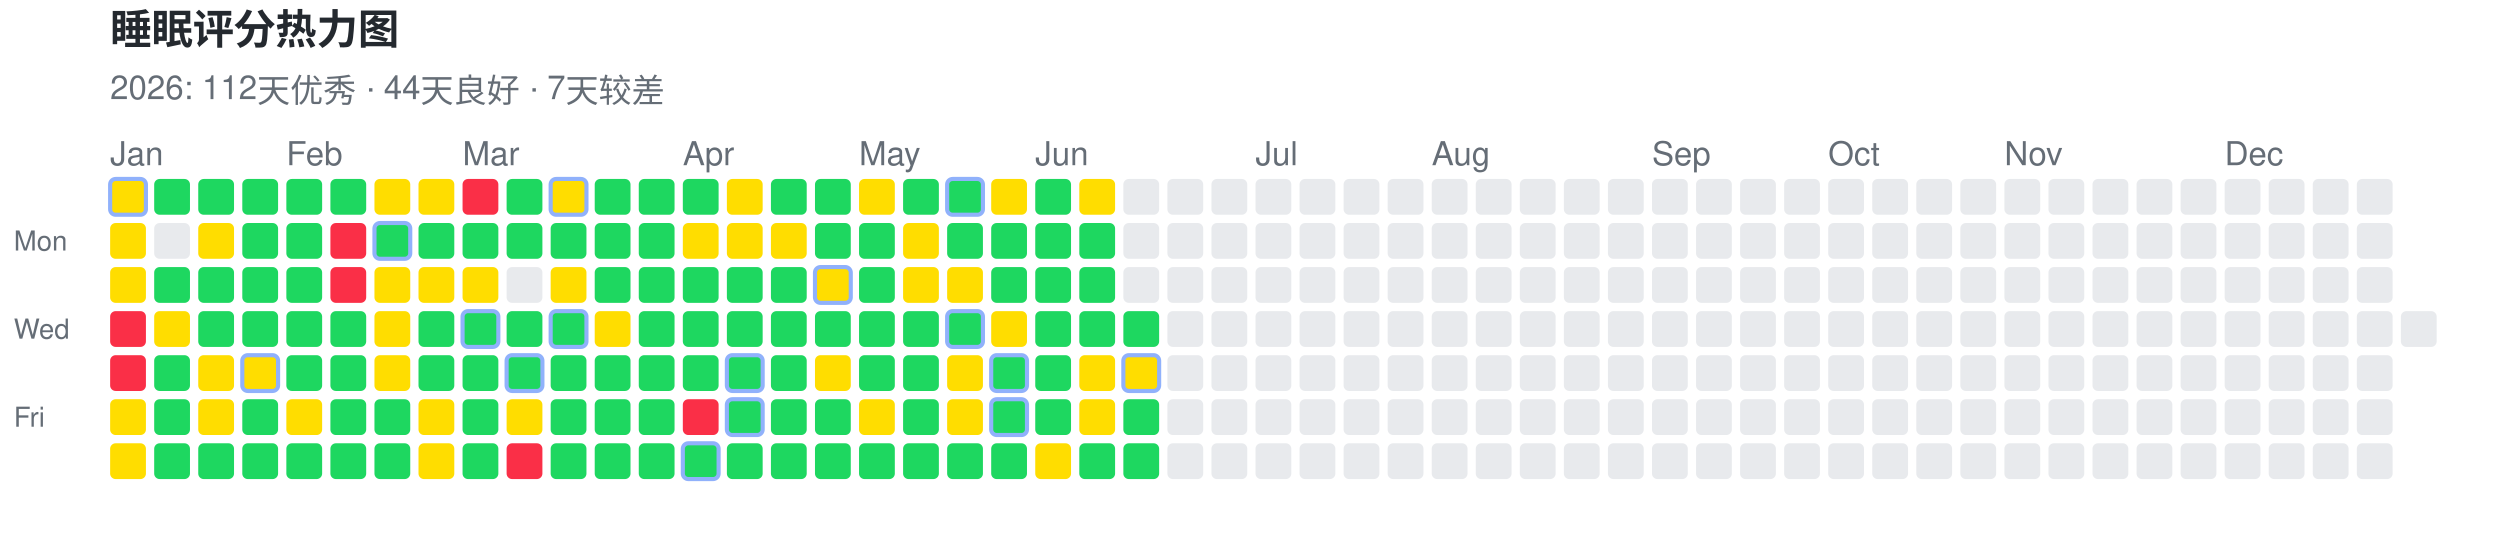
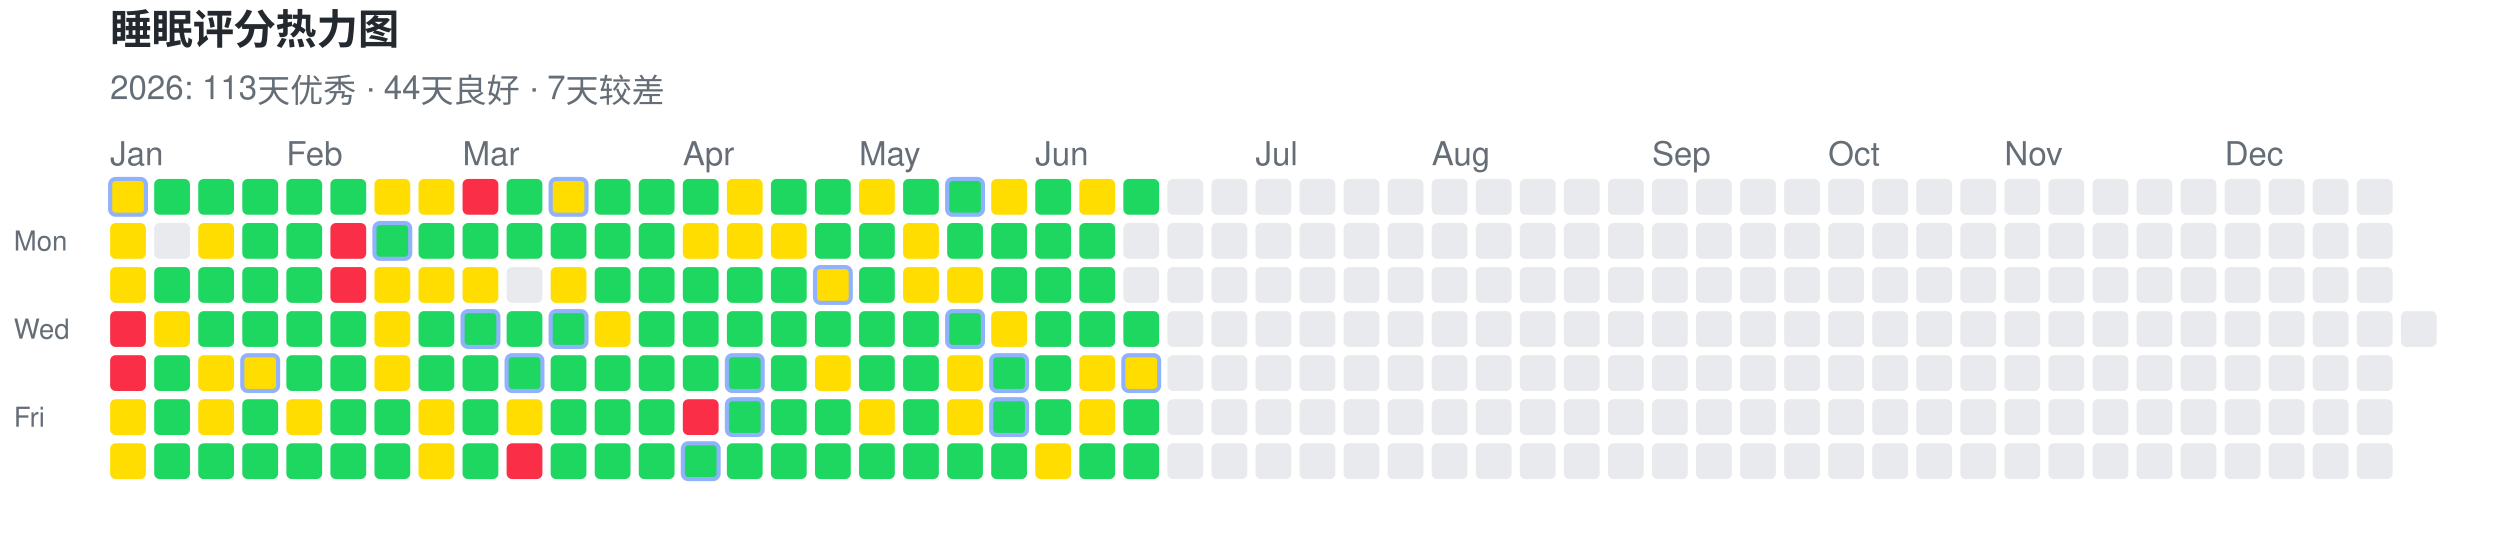
<svg xmlns="http://www.w3.org/2000/svg" width="908" height="197" viewBox="0 0 908 197" style="background-color:white;">
  <style>
    text { font-family: -apple-system, BlinkMacSystemFont, 'Segoe UI', Helvetica, Arial, sans-serif; }
  </style>
  <text x="40" y="16" font-size="15" fill="#24292f" font-weight="bold">睡眠评分热力图</text>
-   <text x="40" y="36" font-size="12" fill="#656d76">2026: 112天优秀 · 44天良好 · 7天较差</text>
+   <text x="40" y="36" font-size="12" fill="#656d76">2026: 113天优秀 · 44天良好 · 7天较差</text>
  <text x="40" y="60" font-size="12" fill="#656d76">Jan</text>
  <text x="104" y="60" font-size="12" fill="#656d76">Feb</text>
  <text x="168" y="60" font-size="12" fill="#656d76">Mar</text>
  <text x="248" y="60" font-size="12" fill="#656d76">Apr</text>
  <text x="312" y="60" font-size="12" fill="#656d76">May</text>
  <text x="376" y="60" font-size="12" fill="#656d76">Jun</text>
  <text x="456" y="60" font-size="12" fill="#656d76">Jul</text>
  <text x="520" y="60" font-size="12" fill="#656d76">Aug</text>
  <text x="600" y="60" font-size="12" fill="#656d76">Sep</text>
  <text x="664" y="60" font-size="12" fill="#656d76">Oct</text>
  <text x="728" y="60" font-size="12" fill="#656d76">Nov</text>
  <text x="808" y="60" font-size="12" fill="#656d76">Dec</text>
  <text x="5" y="91" font-size="10" fill="#656d76">Mon</text>
  <text x="5" y="123" font-size="10" fill="#656d76">Wed</text>
  <text x="5" y="155" font-size="10" fill="#656d76">Fri</text>
  <rect x="40" y="113" width="13" height="13" rx="2" ry="2" fill="#fa2f47" data-date="2026-01-01" data-score="47" data-duration="311" data-nap="" />
  <rect x="40" y="129" width="13" height="13" rx="2" ry="2" fill="#fa2f47" data-date="2026-01-02" data-score="52" data-duration="517" data-nap="" />
  <rect x="40" y="145" width="13" height="13" rx="2" ry="2" fill="#ffdd00" data-date="2026-01-03" data-score="74" data-duration="435" data-nap="" />
  <rect x="40" y="161" width="13" height="13" rx="2" ry="2" fill="#ffdd00" data-date="2026-01-04" data-score="83" data-duration="602" data-nap="" />
  <rect x="40" y="65" width="13" height="13" rx="2" ry="2" fill="#ffdd00" stroke="#90b1fb" stroke-width="1.5" data-date="2026-01-05" data-score="65" data-duration="561" data-nap="56" />
  <rect x="40" y="81" width="13" height="13" rx="2" ry="2" fill="#ffdd00" data-date="2026-01-06" data-score="84" data-duration="498" data-nap="" />
  <rect x="40" y="97" width="13" height="13" rx="2" ry="2" fill="#ffdd00" data-date="2026-01-07" data-score="73" data-duration="473" data-nap="" />
  <rect x="56" y="113" width="13" height="13" rx="2" ry="2" fill="#ffdd00" data-date="2026-01-08" data-score="71" data-duration="471" data-nap="" />
  <rect x="56" y="129" width="13" height="13" rx="2" ry="2" fill="#1ed760" data-date="2026-01-09" data-score="92" data-duration="435" data-nap="" />
  <rect x="56" y="145" width="13" height="13" rx="2" ry="2" fill="#1ed760" data-date="2026-01-10" data-score="95" data-duration="421" data-nap="" />
  <rect x="56" y="161" width="13" height="13" rx="2" ry="2" fill="#1ed760" data-date="2026-01-11" data-score="97" data-duration="395" data-nap="" />
  <rect x="56" y="65" width="13" height="13" rx="2" ry="2" fill="#1ed760" data-date="2026-01-12" data-score="97" data-duration="420" data-nap="" />
  <rect x="56" y="81" width="13" height="13" rx="2" ry="2" fill="#E8EAED" data-date="2026-01-13" data-score="" data-duration="" data-nap="" />
  <rect x="56" y="97" width="13" height="13" rx="2" ry="2" fill="#1ed760" data-date="2026-01-14" data-score="96" data-duration="533" data-nap="" />
  <rect x="72" y="113" width="13" height="13" rx="2" ry="2" fill="#1ed760" data-date="2026-01-15" data-score="95" data-duration="486" data-nap="" />
  <rect x="72" y="129" width="13" height="13" rx="2" ry="2" fill="#ffdd00" data-date="2026-01-16" data-score="69" data-duration="442" data-nap="" />
  <rect x="72" y="145" width="13" height="13" rx="2" ry="2" fill="#ffdd00" data-date="2026-01-17" data-score="76" data-duration="550" data-nap="" />
  <rect x="72" y="161" width="13" height="13" rx="2" ry="2" fill="#1ed760" data-date="2026-01-18" data-score="91" data-duration="450" data-nap="" />
  <rect x="72" y="65" width="13" height="13" rx="2" ry="2" fill="#1ed760" data-date="2026-01-19" data-score="98" data-duration="467" data-nap="" />
  <rect x="72" y="81" width="13" height="13" rx="2" ry="2" fill="#ffdd00" data-date="2026-01-20" data-score="74" data-duration="479" data-nap="" />
  <rect x="72" y="97" width="13" height="13" rx="2" ry="2" fill="#1ed760" data-date="2026-01-21" data-score="96" data-duration="461" data-nap="" />
  <rect x="88" y="113" width="13" height="13" rx="2" ry="2" fill="#1ed760" data-date="2026-01-22" data-score="93" data-duration="448" data-nap="" />
  <rect x="88" y="129" width="13" height="13" rx="2" ry="2" fill="#ffdd00" stroke="#90b1fb" stroke-width="1.5" data-date="2026-01-23" data-score="83" data-duration="499" data-nap="42" />
  <rect x="88" y="145" width="13" height="13" rx="2" ry="2" fill="#1ed760" data-date="2026-01-24" data-score="98" data-duration="545" data-nap="" />
  <rect x="88" y="161" width="13" height="13" rx="2" ry="2" fill="#1ed760" data-date="2026-01-25" data-score="86" data-duration="546" data-nap="" />
  <rect x="88" y="65" width="13" height="13" rx="2" ry="2" fill="#1ed760" data-date="2026-01-26" data-score="95" data-duration="508" data-nap="" />
  <rect x="88" y="81" width="13" height="13" rx="2" ry="2" fill="#1ed760" data-date="2026-01-27" data-score="94" data-duration="525" data-nap="" />
  <rect x="88" y="97" width="13" height="13" rx="2" ry="2" fill="#1ed760" data-date="2026-01-28" data-score="96" data-duration="422" data-nap="" />
  <rect x="104" y="113" width="13" height="13" rx="2" ry="2" fill="#1ed760" data-date="2026-01-29" data-score="94" data-duration="445" data-nap="" />
  <rect x="104" y="129" width="13" height="13" rx="2" ry="2" fill="#1ed760" data-date="2026-01-30" data-score="92" data-duration="562" data-nap="" />
  <rect x="104" y="145" width="13" height="13" rx="2" ry="2" fill="#ffdd00" data-date="2026-01-31" data-score="74" data-duration="511" data-nap="" />
  <rect x="104" y="161" width="13" height="13" rx="2" ry="2" fill="#1ed760" data-date="2026-02-01" data-score="96" data-duration="495" data-nap="" />
  <rect x="104" y="65" width="13" height="13" rx="2" ry="2" fill="#1ed760" data-date="2026-02-02" data-score="96" data-duration="519" data-nap="" />
  <rect x="104" y="81" width="13" height="13" rx="2" ry="2" fill="#1ed760" data-date="2026-02-03" data-score="96" data-duration="517" data-nap="" />
  <rect x="104" y="97" width="13" height="13" rx="2" ry="2" fill="#1ed760" data-date="2026-02-04" data-score="95" data-duration="464" data-nap="" />
  <rect x="120" y="113" width="13" height="13" rx="2" ry="2" fill="#1ed760" data-date="2026-02-05" data-score="97" data-duration="443" data-nap="" />
  <rect x="120" y="129" width="13" height="13" rx="2" ry="2" fill="#1ed760" data-date="2026-02-06" data-score="95" data-duration="516" data-nap="" />
  <rect x="120" y="145" width="13" height="13" rx="2" ry="2" fill="#1ed760" data-date="2026-02-07" data-score="96" data-duration="497" data-nap="" />
  <rect x="120" y="161" width="13" height="13" rx="2" ry="2" fill="#1ed760" data-date="2026-02-08" data-score="86" data-duration="488" data-nap="" />
  <rect x="120" y="65" width="13" height="13" rx="2" ry="2" fill="#1ed760" data-date="2026-02-09" data-score="93" data-duration="394" data-nap="" />
  <rect x="120" y="81" width="13" height="13" rx="2" ry="2" fill="#fa2f47" data-date="2026-02-10" data-score="56" data-duration="322" data-nap="" />
  <rect x="120" y="97" width="13" height="13" rx="2" ry="2" fill="#fa2f47" data-date="2026-02-11" data-score="44" data-duration="212" data-nap="" />
  <rect x="136" y="113" width="13" height="13" rx="2" ry="2" fill="#ffdd00" data-date="2026-02-12" data-score="84" data-duration="538" data-nap="" />
  <rect x="136" y="129" width="13" height="13" rx="2" ry="2" fill="#ffdd00" data-date="2026-02-13" data-score="81" data-duration="522" data-nap="" />
  <rect x="136" y="145" width="13" height="13" rx="2" ry="2" fill="#1ed760" data-date="2026-02-14" data-score="95" data-duration="444" data-nap="" />
  <rect x="136" y="161" width="13" height="13" rx="2" ry="2" fill="#1ed760" data-date="2026-02-15" data-score="98" data-duration="506" data-nap="" />
  <rect x="136" y="65" width="13" height="13" rx="2" ry="2" fill="#ffdd00" data-date="2026-02-16" data-score="84" data-duration="535" data-nap="" />
  <rect x="136" y="81" width="13" height="13" rx="2" ry="2" fill="#1ed760" stroke="#90b1fb" stroke-width="1.5" data-date="2026-02-17" data-score="94" data-duration="493" data-nap="58" />
  <rect x="136" y="97" width="13" height="13" rx="2" ry="2" fill="#ffdd00" data-date="2026-02-18" data-score="72" data-duration="530" data-nap="" />
  <rect x="152" y="113" width="13" height="13" rx="2" ry="2" fill="#1ed760" data-date="2026-02-19" data-score="93" data-duration="407" data-nap="" />
  <rect x="152" y="129" width="13" height="13" rx="2" ry="2" fill="#1ed760" data-date="2026-02-20" data-score="98" data-duration="400" data-nap="" />
  <rect x="152" y="145" width="13" height="13" rx="2" ry="2" fill="#ffdd00" data-date="2026-02-21" data-score="79" data-duration="497" data-nap="" />
  <rect x="152" y="161" width="13" height="13" rx="2" ry="2" fill="#ffdd00" data-date="2026-02-22" data-score="84" data-duration="494" data-nap="" />
  <rect x="152" y="65" width="13" height="13" rx="2" ry="2" fill="#ffdd00" data-date="2026-02-23" data-score="84" data-duration="404" data-nap="" />
  <rect x="152" y="81" width="13" height="13" rx="2" ry="2" fill="#1ed760" data-date="2026-02-24" data-score="93" data-duration="485" data-nap="" />
  <rect x="152" y="97" width="13" height="13" rx="2" ry="2" fill="#ffdd00" data-date="2026-02-25" data-score="82" data-duration="512" data-nap="" />
  <rect x="168" y="113" width="13" height="13" rx="2" ry="2" fill="#1ed760" stroke="#90b1fb" stroke-width="1.5" data-date="2026-02-26" data-score="93" data-duration="446" data-nap="28" />
  <rect x="168" y="129" width="13" height="13" rx="2" ry="2" fill="#1ed760" data-date="2026-02-27" data-score="97" data-duration="464" data-nap="" />
  <rect x="168" y="145" width="13" height="13" rx="2" ry="2" fill="#1ed760" data-date="2026-02-28" data-score="94" data-duration="351" data-nap="" />
  <rect x="168" y="161" width="13" height="13" rx="2" ry="2" fill="#1ed760" data-date="2026-03-01" data-score="96" data-duration="390" data-nap="" />
  <rect x="168" y="65" width="13" height="13" rx="2" ry="2" fill="#fa2f47" data-date="2026-03-02" data-score="49" data-duration="250" data-nap="" />
  <rect x="168" y="81" width="13" height="13" rx="2" ry="2" fill="#1ed760" data-date="2026-03-03" data-score="98" data-duration="516" data-nap="" />
  <rect x="168" y="97" width="13" height="13" rx="2" ry="2" fill="#ffdd00" data-date="2026-03-04" data-score="75" data-duration="464" data-nap="" />
  <rect x="184" y="113" width="13" height="13" rx="2" ry="2" fill="#1ed760" data-date="2026-03-05" data-score="91" data-duration="500" data-nap="" />
  <rect x="184" y="129" width="13" height="13" rx="2" ry="2" fill="#1ed760" stroke="#90b1fb" stroke-width="1.5" data-date="2026-03-06" data-score="91" data-duration="403" data-nap="36" />
  <rect x="184" y="145" width="13" height="13" rx="2" ry="2" fill="#ffdd00" data-date="2026-03-07" data-score="80" data-duration="356" data-nap="" />
  <rect x="184" y="161" width="13" height="13" rx="2" ry="2" fill="#fa2f47" data-date="2026-03-08" data-score="52" data-duration="752" data-nap="" />
  <rect x="184" y="65" width="13" height="13" rx="2" ry="2" fill="#1ed760" data-date="2026-03-09" data-score="96" data-duration="483" data-nap="" />
  <rect x="184" y="81" width="13" height="13" rx="2" ry="2" fill="#1ed760" data-date="2026-03-10" data-score="92" data-duration="522" data-nap="" />
  <rect x="184" y="97" width="13" height="13" rx="2" ry="2" fill="#E8EAED" data-date="2026-03-11" data-score="" data-duration="" data-nap="" />
  <rect x="200" y="113" width="13" height="13" rx="2" ry="2" fill="#1ed760" stroke="#90b1fb" stroke-width="1.5" data-date="2026-03-12" data-score="95" data-duration="485" data-nap="39" />
  <rect x="200" y="129" width="13" height="13" rx="2" ry="2" fill="#1ed760" data-date="2026-03-13" data-score="96" data-duration="482" data-nap="" />
  <rect x="200" y="145" width="13" height="13" rx="2" ry="2" fill="#1ed760" data-date="2026-03-14" data-score="96" data-duration="517" data-nap="" />
  <rect x="200" y="161" width="13" height="13" rx="2" ry="2" fill="#1ed760" data-date="2026-03-15" data-score="98" data-duration="512" data-nap="" />
  <rect x="200" y="65" width="13" height="13" rx="2" ry="2" fill="#ffdd00" stroke="#90b1fb" stroke-width="1.5" data-date="2026-03-16" data-score="63" data-duration="391" data-nap="28" />
  <rect x="200" y="81" width="13" height="13" rx="2" ry="2" fill="#1ed760" data-date="2026-03-17" data-score="98" data-duration="512" data-nap="" />
  <rect x="200" y="97" width="13" height="13" rx="2" ry="2" fill="#ffdd00" data-date="2026-03-18" data-score="75" data-duration="419" data-nap="" />
  <rect x="216" y="113" width="13" height="13" rx="2" ry="2" fill="#ffdd00" data-date="2026-03-19" data-score="73" data-duration="454" data-nap="" />
  <rect x="216" y="129" width="13" height="13" rx="2" ry="2" fill="#1ed760" data-date="2026-03-20" data-score="98" data-duration="468" data-nap="" />
  <rect x="216" y="145" width="13" height="13" rx="2" ry="2" fill="#1ed760" data-date="2026-03-21" data-score="98" data-duration="472" data-nap="" />
  <rect x="216" y="161" width="13" height="13" rx="2" ry="2" fill="#1ed760" data-date="2026-03-22" data-score="97" data-duration="540" data-nap="" />
  <rect x="216" y="65" width="13" height="13" rx="2" ry="2" fill="#1ed760" data-date="2026-03-23" data-score="98" data-duration="522" data-nap="" />
  <rect x="216" y="81" width="13" height="13" rx="2" ry="2" fill="#1ed760" data-date="2026-03-24" data-score="92" data-duration="492" data-nap="" />
  <rect x="216" y="97" width="13" height="13" rx="2" ry="2" fill="#1ed760" data-date="2026-03-25" data-score="99" data-duration="489" data-nap="" />
  <rect x="232" y="113" width="13" height="13" rx="2" ry="2" fill="#1ed760" data-date="2026-03-26" data-score="98" data-duration="488" data-nap="" />
  <rect x="232" y="129" width="13" height="13" rx="2" ry="2" fill="#1ed760" data-date="2026-03-27" data-score="96" data-duration="403" data-nap="" />
  <rect x="232" y="145" width="13" height="13" rx="2" ry="2" fill="#1ed760" data-date="2026-03-28" data-score="98" data-duration="474" data-nap="" />
  <rect x="232" y="161" width="13" height="13" rx="2" ry="2" fill="#1ed760" data-date="2026-03-29" data-score="95" data-duration="511" data-nap="" />
  <rect x="232" y="65" width="13" height="13" rx="2" ry="2" fill="#1ed760" data-date="2026-03-30" data-score="95" data-duration="516" data-nap="" />
  <rect x="232" y="81" width="13" height="13" rx="2" ry="2" fill="#1ed760" data-date="2026-03-31" data-score="96" data-duration="503" data-nap="" />
  <rect x="232" y="97" width="13" height="13" rx="2" ry="2" fill="#1ed760" data-date="2026-04-01" data-score="95" data-duration="476" data-nap="" />
  <rect x="248" y="113" width="13" height="13" rx="2" ry="2" fill="#1ed760" data-date="2026-04-02" data-score="98" data-duration="480" data-nap="" />
  <rect x="248" y="129" width="13" height="13" rx="2" ry="2" fill="#1ed760" data-date="2026-04-03" data-score="98" data-duration="375" data-nap="" />
  <rect x="248" y="145" width="13" height="13" rx="2" ry="2" fill="#fa2f47" data-date="2026-04-04" data-score="52" data-duration="327" data-nap="" />
  <rect x="248" y="161" width="13" height="13" rx="2" ry="2" fill="#1ed760" stroke="#90b1fb" stroke-width="1.5" data-date="2026-04-05" data-score="95" data-duration="511" data-nap="38" />
  <rect x="248" y="65" width="13" height="13" rx="2" ry="2" fill="#1ed760" data-date="2026-04-06" data-score="92" data-duration="481" data-nap="" />
  <rect x="248" y="81" width="13" height="13" rx="2" ry="2" fill="#ffdd00" data-date="2026-04-07" data-score="79" data-duration="510" data-nap="" />
  <rect x="248" y="97" width="13" height="13" rx="2" ry="2" fill="#1ed760" data-date="2026-04-08" data-score="98" data-duration="491" data-nap="" />
  <rect x="264" y="113" width="13" height="13" rx="2" ry="2" fill="#1ed760" data-date="2026-04-09" data-score="96" data-duration="456" data-nap="" />
  <rect x="264" y="129" width="13" height="13" rx="2" ry="2" fill="#1ed760" stroke="#90b1fb" stroke-width="1.5" data-date="2026-04-10" data-score="96" data-duration="386" data-nap="26" />
  <rect x="264" y="145" width="13" height="13" rx="2" ry="2" fill="#1ed760" stroke="#90b1fb" stroke-width="1.5" data-date="2026-04-11" data-score="98" data-duration="437" data-nap="31" />
  <rect x="264" y="161" width="13" height="13" rx="2" ry="2" fill="#1ed760" data-date="2026-04-12" data-score="92" data-duration="579" data-nap="" />
  <rect x="264" y="65" width="13" height="13" rx="2" ry="2" fill="#ffdd00" data-date="2026-04-13" data-score="77" data-duration="486" data-nap="" />
  <rect x="264" y="81" width="13" height="13" rx="2" ry="2" fill="#ffdd00" data-date="2026-04-14" data-score="85" data-duration="472" data-nap="" />
  <rect x="264" y="97" width="13" height="13" rx="2" ry="2" fill="#1ed760" data-date="2026-04-15" data-score="95" data-duration="498" data-nap="" />
  <rect x="280" y="113" width="13" height="13" rx="2" ry="2" fill="#1ed760" data-date="2026-04-16" data-score="93" data-duration="417" data-nap="" />
  <rect x="280" y="129" width="13" height="13" rx="2" ry="2" fill="#1ed760" data-date="2026-04-17" data-score="95" data-duration="396" data-nap="" />
  <rect x="280" y="145" width="13" height="13" rx="2" ry="2" fill="#1ed760" data-date="2026-04-18" data-score="94" data-duration="378" data-nap="" />
  <rect x="280" y="161" width="13" height="13" rx="2" ry="2" fill="#1ed760" data-date="2026-04-19" data-score="95" data-duration="480" data-nap="" />
  <rect x="280" y="65" width="13" height="13" rx="2" ry="2" fill="#1ed760" data-date="2026-04-20" data-score="92" data-duration="428" data-nap="" />
  <rect x="280" y="81" width="13" height="13" rx="2" ry="2" fill="#ffdd00" data-date="2026-04-21" data-score="83" data-duration="357" data-nap="" />
  <rect x="280" y="97" width="13" height="13" rx="2" ry="2" fill="#1ed760" data-date="2026-04-22" data-score="94" data-duration="443" data-nap="" />
  <rect x="296" y="113" width="13" height="13" rx="2" ry="2" fill="#1ed760" data-date="2026-04-23" data-score="98" data-duration="506" data-nap="" />
  <rect x="296" y="129" width="13" height="13" rx="2" ry="2" fill="#ffdd00" data-date="2026-04-24" data-score="71" data-duration="345" data-nap="" />
  <rect x="296" y="145" width="13" height="13" rx="2" ry="2" fill="#1ed760" data-date="2026-04-25" data-score="92" data-duration="462" data-nap="" />
  <rect x="296" y="161" width="13" height="13" rx="2" ry="2" fill="#1ed760" data-date="2026-04-26" data-score="93" data-duration="534" data-nap="" />
  <rect x="296" y="65" width="13" height="13" rx="2" ry="2" fill="#1ed760" data-date="2026-04-27" data-score="86" data-duration="523" data-nap="" />
  <rect x="296" y="81" width="13" height="13" rx="2" ry="2" fill="#1ed760" data-date="2026-04-28" data-score="97" data-duration="491" data-nap="" />
  <rect x="296" y="97" width="13" height="13" rx="2" ry="2" fill="#ffdd00" stroke="#90b1fb" stroke-width="1.5" data-date="2026-04-29" data-score="66" data-duration="455" data-nap="22" />
  <rect x="312" y="113" width="13" height="13" rx="2" ry="2" fill="#1ed760" data-date="2026-04-30" data-score="97" data-duration="469" data-nap="" />
  <rect x="312" y="129" width="13" height="13" rx="2" ry="2" fill="#1ed760" data-date="2026-05-01" data-score="98" data-duration="553" data-nap="" />
  <rect x="312" y="145" width="13" height="13" rx="2" ry="2" fill="#ffdd00" data-date="2026-05-02" data-score="74" data-duration="418" data-nap="" />
  <rect x="312" y="161" width="13" height="13" rx="2" ry="2" fill="#1ed760" data-date="2026-05-03" data-score="97" data-duration="507" data-nap="" />
  <rect x="312" y="65" width="13" height="13" rx="2" ry="2" fill="#ffdd00" data-date="2026-05-04" data-score="76" data-duration="431" data-nap="" />
  <rect x="312" y="81" width="13" height="13" rx="2" ry="2" fill="#1ed760" data-date="2026-05-05" data-score="98" data-duration="492" data-nap="" />
  <rect x="312" y="97" width="13" height="13" rx="2" ry="2" fill="#1ed760" data-date="2026-05-06" data-score="92" data-duration="511" data-nap="" />
  <rect x="328" y="113" width="13" height="13" rx="2" ry="2" fill="#1ed760" data-date="2026-05-07" data-score="99" data-duration="510" data-nap="" />
  <rect x="328" y="129" width="13" height="13" rx="2" ry="2" fill="#1ed760" data-date="2026-05-08" data-score="97" data-duration="408" data-nap="" />
  <rect x="328" y="145" width="13" height="13" rx="2" ry="2" fill="#1ed760" data-date="2026-05-09" data-score="97" data-duration="494" data-nap="" />
  <rect x="328" y="161" width="13" height="13" rx="2" ry="2" fill="#1ed760" data-date="2026-05-10" data-score="94" data-duration="399" data-nap="" />
  <rect x="328" y="65" width="13" height="13" rx="2" ry="2" fill="#1ed760" data-date="2026-05-11" data-score="98" data-duration="489" data-nap="" />
  <rect x="328" y="81" width="13" height="13" rx="2" ry="2" fill="#ffdd00" data-date="2026-05-12" data-score="66" data-duration="516" data-nap="" />
  <rect x="328" y="97" width="13" height="13" rx="2" ry="2" fill="#ffdd00" data-date="2026-05-13" data-score="77" data-duration="481" data-nap="" />
  <rect x="344" y="113" width="13" height="13" rx="2" ry="2" fill="#1ed760" stroke="#90b1fb" stroke-width="1.5" data-date="2026-05-14" data-score="86" data-duration="480" data-nap="10" />
  <rect x="344" y="129" width="13" height="13" rx="2" ry="2" fill="#ffdd00" data-date="2026-05-15" data-score="76" data-duration="400" data-nap="" />
  <rect x="344" y="145" width="13" height="13" rx="2" ry="2" fill="#ffdd00" data-date="2026-05-16" data-score="83" data-duration="566" data-nap="" />
  <rect x="344" y="161" width="13" height="13" rx="2" ry="2" fill="#1ed760" data-date="2026-05-17" data-score="93" data-duration="405" data-nap="" />
  <rect x="344" y="65" width="13" height="13" rx="2" ry="2" fill="#1ed760" stroke="#90b1fb" stroke-width="1.5" data-date="2026-05-18" data-score="92" data-duration="527" data-nap="23" />
  <rect x="344" y="81" width="13" height="13" rx="2" ry="2" fill="#1ed760" data-date="2026-05-19" data-score="97" data-duration="497" data-nap="" />
  <rect x="344" y="97" width="13" height="13" rx="2" ry="2" fill="#ffdd00" data-date="2026-05-20" data-score="85" data-duration="317" data-nap="" />
  <rect x="360" y="113" width="13" height="13" rx="2" ry="2" fill="#ffdd00" data-date="2026-05-21" data-score="77" data-duration="530" data-nap="" />
  <rect x="360" y="129" width="13" height="13" rx="2" ry="2" fill="#1ed760" stroke="#90b1fb" stroke-width="1.5" data-date="2026-05-22" data-score="93" data-duration="533" data-nap="25" />
  <rect x="360" y="145" width="13" height="13" rx="2" ry="2" fill="#1ed760" stroke="#90b1fb" stroke-width="1.5" data-date="2026-05-23" data-score="97" data-duration="523" data-nap="27" />
  <rect x="360" y="161" width="13" height="13" rx="2" ry="2" fill="#1ed760" data-date="2026-05-24" data-score="97" data-duration="521" data-nap="" />
  <rect x="360" y="65" width="13" height="13" rx="2" ry="2" fill="#ffdd00" data-date="2026-05-25" data-score="83" data-duration="507" data-nap="" />
  <rect x="360" y="81" width="13" height="13" rx="2" ry="2" fill="#1ed760" data-date="2026-05-26" data-score="93" data-duration="498" data-nap="" />
  <rect x="360" y="97" width="13" height="13" rx="2" ry="2" fill="#1ed760" data-date="2026-05-27" data-score="93" data-duration="495" data-nap="" />
  <rect x="376" y="113" width="13" height="13" rx="2" ry="2" fill="#1ed760" data-date="2026-05-28" data-score="93" data-duration="470" data-nap="" />
  <rect x="376" y="129" width="13" height="13" rx="2" ry="2" fill="#1ed760" data-date="2026-05-29" data-score="96" data-duration="408" data-nap="" />
  <rect x="376" y="145" width="13" height="13" rx="2" ry="2" fill="#1ed760" data-date="2026-05-30" data-score="97" data-duration="394" data-nap="" />
  <rect x="376" y="161" width="13" height="13" rx="2" ry="2" fill="#ffdd00" data-date="2026-05-31" data-score="75" data-duration="485" data-nap="" />
  <rect x="376" y="65" width="13" height="13" rx="2" ry="2" fill="#1ed760" data-date="2026-06-01" data-score="96" data-duration="400" data-nap="" />
  <rect x="376" y="81" width="13" height="13" rx="2" ry="2" fill="#1ed760" data-date="2026-06-02" data-score="91" data-duration="497" data-nap="" />
  <rect x="376" y="97" width="13" height="13" rx="2" ry="2" fill="#1ed760" data-date="2026-06-03" data-score="97" data-duration="489" data-nap="" />
  <rect x="392" y="113" width="13" height="13" rx="2" ry="2" fill="#1ed760" data-date="2026-06-04" data-score="97" data-duration="473" data-nap="" />
  <rect x="392" y="129" width="13" height="13" rx="2" ry="2" fill="#ffdd00" data-date="2026-06-05" data-score="62" data-duration="396" data-nap="" />
  <rect x="392" y="145" width="13" height="13" rx="2" ry="2" fill="#ffdd00" data-date="2026-06-06" data-score="79" data-duration="481" data-nap="" />
  <rect x="392" y="161" width="13" height="13" rx="2" ry="2" fill="#1ed760" data-date="2026-06-07" data-score="97" data-duration="453" data-nap="" />
  <rect x="392" y="65" width="13" height="13" rx="2" ry="2" fill="#ffdd00" data-date="2026-06-08" data-score="85" data-duration="500" data-nap="" />
  <rect x="392" y="81" width="13" height="13" rx="2" ry="2" fill="#1ed760" data-date="2026-06-09" data-score="96" data-duration="420" data-nap="" />
  <rect x="392" y="97" width="13" height="13" rx="2" ry="2" fill="#1ed760" data-date="2026-06-10" data-score="97" data-duration="482" data-nap="" />
  <rect x="408" y="113" width="13" height="13" rx="2" ry="2" fill="#1ed760" data-date="2026-06-11" data-score="96" data-duration="451" data-nap="" />
  <rect x="408" y="129" width="13" height="13" rx="2" ry="2" fill="#ffdd00" stroke="#90b1fb" stroke-width="1.5" data-date="2026-06-12" data-score="75" data-duration="402" data-nap="11" />
  <rect x="408" y="145" width="13" height="13" rx="2" ry="2" fill="#1ed760" data-date="2026-06-13" data-score="94" data-duration="573" data-nap="" />
  <rect x="408" y="161" width="13" height="13" rx="2" ry="2" fill="#1ed760" data-date="2026-06-14" data-score="97" data-duration="519" data-nap="" />
-   <rect x="408" y="65" width="13" height="13" rx="2" ry="2" fill="#E8EAED" data-date="2026-06-15" data-score="" data-duration="" data-nap="" />
+   <rect x="408" y="65" width="13" height="13" rx="2" ry="2" fill="#1ed760" data-date="2026-06-15" data-score="96" data-duration="424" data-nap="" />
  <rect x="408" y="81" width="13" height="13" rx="2" ry="2" fill="#E8EAED" data-date="2026-06-16" data-score="" data-duration="" data-nap="" />
  <rect x="408" y="97" width="13" height="13" rx="2" ry="2" fill="#E8EAED" data-date="2026-06-17" data-score="" data-duration="" data-nap="" />
  <rect x="424" y="113" width="13" height="13" rx="2" ry="2" fill="#E8EAED" data-date="2026-06-18" data-score="" data-duration="" data-nap="" />
  <rect x="424" y="129" width="13" height="13" rx="2" ry="2" fill="#E8EAED" data-date="2026-06-19" data-score="" data-duration="" data-nap="" />
  <rect x="424" y="145" width="13" height="13" rx="2" ry="2" fill="#E8EAED" data-date="2026-06-20" data-score="" data-duration="" data-nap="" />
  <rect x="424" y="161" width="13" height="13" rx="2" ry="2" fill="#E8EAED" data-date="2026-06-21" data-score="" data-duration="" data-nap="" />
  <rect x="424" y="65" width="13" height="13" rx="2" ry="2" fill="#E8EAED" data-date="2026-06-22" data-score="" data-duration="" data-nap="" />
  <rect x="424" y="81" width="13" height="13" rx="2" ry="2" fill="#E8EAED" data-date="2026-06-23" data-score="" data-duration="" data-nap="" />
  <rect x="424" y="97" width="13" height="13" rx="2" ry="2" fill="#E8EAED" data-date="2026-06-24" data-score="" data-duration="" data-nap="" />
  <rect x="440" y="113" width="13" height="13" rx="2" ry="2" fill="#E8EAED" data-date="2026-06-25" data-score="" data-duration="" data-nap="" />
  <rect x="440" y="129" width="13" height="13" rx="2" ry="2" fill="#E8EAED" data-date="2026-06-26" data-score="" data-duration="" data-nap="" />
  <rect x="440" y="145" width="13" height="13" rx="2" ry="2" fill="#E8EAED" data-date="2026-06-27" data-score="" data-duration="" data-nap="" />
  <rect x="440" y="161" width="13" height="13" rx="2" ry="2" fill="#E8EAED" data-date="2026-06-28" data-score="" data-duration="" data-nap="" />
  <rect x="440" y="65" width="13" height="13" rx="2" ry="2" fill="#E8EAED" data-date="2026-06-29" data-score="" data-duration="" data-nap="" />
  <rect x="440" y="81" width="13" height="13" rx="2" ry="2" fill="#E8EAED" data-date="2026-06-30" data-score="" data-duration="" data-nap="" />
  <rect x="440" y="97" width="13" height="13" rx="2" ry="2" fill="#E8EAED" data-date="2026-07-01" data-score="" data-duration="" data-nap="" />
  <rect x="456" y="113" width="13" height="13" rx="2" ry="2" fill="#E8EAED" data-date="2026-07-02" data-score="" data-duration="" data-nap="" />
  <rect x="456" y="129" width="13" height="13" rx="2" ry="2" fill="#E8EAED" data-date="2026-07-03" data-score="" data-duration="" data-nap="" />
  <rect x="456" y="145" width="13" height="13" rx="2" ry="2" fill="#E8EAED" data-date="2026-07-04" data-score="" data-duration="" data-nap="" />
  <rect x="456" y="161" width="13" height="13" rx="2" ry="2" fill="#E8EAED" data-date="2026-07-05" data-score="" data-duration="" data-nap="" />
  <rect x="456" y="65" width="13" height="13" rx="2" ry="2" fill="#E8EAED" data-date="2026-07-06" data-score="" data-duration="" data-nap="" />
  <rect x="456" y="81" width="13" height="13" rx="2" ry="2" fill="#E8EAED" data-date="2026-07-07" data-score="" data-duration="" data-nap="" />
  <rect x="456" y="97" width="13" height="13" rx="2" ry="2" fill="#E8EAED" data-date="2026-07-08" data-score="" data-duration="" data-nap="" />
  <rect x="472" y="113" width="13" height="13" rx="2" ry="2" fill="#E8EAED" data-date="2026-07-09" data-score="" data-duration="" data-nap="" />
  <rect x="472" y="129" width="13" height="13" rx="2" ry="2" fill="#E8EAED" data-date="2026-07-10" data-score="" data-duration="" data-nap="" />
  <rect x="472" y="145" width="13" height="13" rx="2" ry="2" fill="#E8EAED" data-date="2026-07-11" data-score="" data-duration="" data-nap="" />
  <rect x="472" y="161" width="13" height="13" rx="2" ry="2" fill="#E8EAED" data-date="2026-07-12" data-score="" data-duration="" data-nap="" />
  <rect x="472" y="65" width="13" height="13" rx="2" ry="2" fill="#E8EAED" data-date="2026-07-13" data-score="" data-duration="" data-nap="" />
  <rect x="472" y="81" width="13" height="13" rx="2" ry="2" fill="#E8EAED" data-date="2026-07-14" data-score="" data-duration="" data-nap="" />
  <rect x="472" y="97" width="13" height="13" rx="2" ry="2" fill="#E8EAED" data-date="2026-07-15" data-score="" data-duration="" data-nap="" />
  <rect x="488" y="113" width="13" height="13" rx="2" ry="2" fill="#E8EAED" data-date="2026-07-16" data-score="" data-duration="" data-nap="" />
  <rect x="488" y="129" width="13" height="13" rx="2" ry="2" fill="#E8EAED" data-date="2026-07-17" data-score="" data-duration="" data-nap="" />
  <rect x="488" y="145" width="13" height="13" rx="2" ry="2" fill="#E8EAED" data-date="2026-07-18" data-score="" data-duration="" data-nap="" />
  <rect x="488" y="161" width="13" height="13" rx="2" ry="2" fill="#E8EAED" data-date="2026-07-19" data-score="" data-duration="" data-nap="" />
  <rect x="488" y="65" width="13" height="13" rx="2" ry="2" fill="#E8EAED" data-date="2026-07-20" data-score="" data-duration="" data-nap="" />
  <rect x="488" y="81" width="13" height="13" rx="2" ry="2" fill="#E8EAED" data-date="2026-07-21" data-score="" data-duration="" data-nap="" />
  <rect x="488" y="97" width="13" height="13" rx="2" ry="2" fill="#E8EAED" data-date="2026-07-22" data-score="" data-duration="" data-nap="" />
  <rect x="504" y="113" width="13" height="13" rx="2" ry="2" fill="#E8EAED" data-date="2026-07-23" data-score="" data-duration="" data-nap="" />
  <rect x="504" y="129" width="13" height="13" rx="2" ry="2" fill="#E8EAED" data-date="2026-07-24" data-score="" data-duration="" data-nap="" />
  <rect x="504" y="145" width="13" height="13" rx="2" ry="2" fill="#E8EAED" data-date="2026-07-25" data-score="" data-duration="" data-nap="" />
  <rect x="504" y="161" width="13" height="13" rx="2" ry="2" fill="#E8EAED" data-date="2026-07-26" data-score="" data-duration="" data-nap="" />
  <rect x="504" y="65" width="13" height="13" rx="2" ry="2" fill="#E8EAED" data-date="2026-07-27" data-score="" data-duration="" data-nap="" />
  <rect x="504" y="81" width="13" height="13" rx="2" ry="2" fill="#E8EAED" data-date="2026-07-28" data-score="" data-duration="" data-nap="" />
  <rect x="504" y="97" width="13" height="13" rx="2" ry="2" fill="#E8EAED" data-date="2026-07-29" data-score="" data-duration="" data-nap="" />
  <rect x="520" y="113" width="13" height="13" rx="2" ry="2" fill="#E8EAED" data-date="2026-07-30" data-score="" data-duration="" data-nap="" />
  <rect x="520" y="129" width="13" height="13" rx="2" ry="2" fill="#E8EAED" data-date="2026-07-31" data-score="" data-duration="" data-nap="" />
  <rect x="520" y="145" width="13" height="13" rx="2" ry="2" fill="#E8EAED" data-date="2026-08-01" data-score="" data-duration="" data-nap="" />
  <rect x="520" y="161" width="13" height="13" rx="2" ry="2" fill="#E8EAED" data-date="2026-08-02" data-score="" data-duration="" data-nap="" />
  <rect x="520" y="65" width="13" height="13" rx="2" ry="2" fill="#E8EAED" data-date="2026-08-03" data-score="" data-duration="" data-nap="" />
  <rect x="520" y="81" width="13" height="13" rx="2" ry="2" fill="#E8EAED" data-date="2026-08-04" data-score="" data-duration="" data-nap="" />
  <rect x="520" y="97" width="13" height="13" rx="2" ry="2" fill="#E8EAED" data-date="2026-08-05" data-score="" data-duration="" data-nap="" />
  <rect x="536" y="113" width="13" height="13" rx="2" ry="2" fill="#E8EAED" data-date="2026-08-06" data-score="" data-duration="" data-nap="" />
  <rect x="536" y="129" width="13" height="13" rx="2" ry="2" fill="#E8EAED" data-date="2026-08-07" data-score="" data-duration="" data-nap="" />
  <rect x="536" y="145" width="13" height="13" rx="2" ry="2" fill="#E8EAED" data-date="2026-08-08" data-score="" data-duration="" data-nap="" />
  <rect x="536" y="161" width="13" height="13" rx="2" ry="2" fill="#E8EAED" data-date="2026-08-09" data-score="" data-duration="" data-nap="" />
  <rect x="536" y="65" width="13" height="13" rx="2" ry="2" fill="#E8EAED" data-date="2026-08-10" data-score="" data-duration="" data-nap="" />
  <rect x="536" y="81" width="13" height="13" rx="2" ry="2" fill="#E8EAED" data-date="2026-08-11" data-score="" data-duration="" data-nap="" />
  <rect x="536" y="97" width="13" height="13" rx="2" ry="2" fill="#E8EAED" data-date="2026-08-12" data-score="" data-duration="" data-nap="" />
  <rect x="552" y="113" width="13" height="13" rx="2" ry="2" fill="#E8EAED" data-date="2026-08-13" data-score="" data-duration="" data-nap="" />
  <rect x="552" y="129" width="13" height="13" rx="2" ry="2" fill="#E8EAED" data-date="2026-08-14" data-score="" data-duration="" data-nap="" />
  <rect x="552" y="145" width="13" height="13" rx="2" ry="2" fill="#E8EAED" data-date="2026-08-15" data-score="" data-duration="" data-nap="" />
  <rect x="552" y="161" width="13" height="13" rx="2" ry="2" fill="#E8EAED" data-date="2026-08-16" data-score="" data-duration="" data-nap="" />
  <rect x="552" y="65" width="13" height="13" rx="2" ry="2" fill="#E8EAED" data-date="2026-08-17" data-score="" data-duration="" data-nap="" />
  <rect x="552" y="81" width="13" height="13" rx="2" ry="2" fill="#E8EAED" data-date="2026-08-18" data-score="" data-duration="" data-nap="" />
  <rect x="552" y="97" width="13" height="13" rx="2" ry="2" fill="#E8EAED" data-date="2026-08-19" data-score="" data-duration="" data-nap="" />
  <rect x="568" y="113" width="13" height="13" rx="2" ry="2" fill="#E8EAED" data-date="2026-08-20" data-score="" data-duration="" data-nap="" />
  <rect x="568" y="129" width="13" height="13" rx="2" ry="2" fill="#E8EAED" data-date="2026-08-21" data-score="" data-duration="" data-nap="" />
  <rect x="568" y="145" width="13" height="13" rx="2" ry="2" fill="#E8EAED" data-date="2026-08-22" data-score="" data-duration="" data-nap="" />
  <rect x="568" y="161" width="13" height="13" rx="2" ry="2" fill="#E8EAED" data-date="2026-08-23" data-score="" data-duration="" data-nap="" />
  <rect x="568" y="65" width="13" height="13" rx="2" ry="2" fill="#E8EAED" data-date="2026-08-24" data-score="" data-duration="" data-nap="" />
  <rect x="568" y="81" width="13" height="13" rx="2" ry="2" fill="#E8EAED" data-date="2026-08-25" data-score="" data-duration="" data-nap="" />
  <rect x="568" y="97" width="13" height="13" rx="2" ry="2" fill="#E8EAED" data-date="2026-08-26" data-score="" data-duration="" data-nap="" />
  <rect x="584" y="113" width="13" height="13" rx="2" ry="2" fill="#E8EAED" data-date="2026-08-27" data-score="" data-duration="" data-nap="" />
  <rect x="584" y="129" width="13" height="13" rx="2" ry="2" fill="#E8EAED" data-date="2026-08-28" data-score="" data-duration="" data-nap="" />
  <rect x="584" y="145" width="13" height="13" rx="2" ry="2" fill="#E8EAED" data-date="2026-08-29" data-score="" data-duration="" data-nap="" />
  <rect x="584" y="161" width="13" height="13" rx="2" ry="2" fill="#E8EAED" data-date="2026-08-30" data-score="" data-duration="" data-nap="" />
  <rect x="584" y="65" width="13" height="13" rx="2" ry="2" fill="#E8EAED" data-date="2026-08-31" data-score="" data-duration="" data-nap="" />
  <rect x="584" y="81" width="13" height="13" rx="2" ry="2" fill="#E8EAED" data-date="2026-09-01" data-score="" data-duration="" data-nap="" />
  <rect x="584" y="97" width="13" height="13" rx="2" ry="2" fill="#E8EAED" data-date="2026-09-02" data-score="" data-duration="" data-nap="" />
  <rect x="600" y="113" width="13" height="13" rx="2" ry="2" fill="#E8EAED" data-date="2026-09-03" data-score="" data-duration="" data-nap="" />
  <rect x="600" y="129" width="13" height="13" rx="2" ry="2" fill="#E8EAED" data-date="2026-09-04" data-score="" data-duration="" data-nap="" />
  <rect x="600" y="145" width="13" height="13" rx="2" ry="2" fill="#E8EAED" data-date="2026-09-05" data-score="" data-duration="" data-nap="" />
  <rect x="600" y="161" width="13" height="13" rx="2" ry="2" fill="#E8EAED" data-date="2026-09-06" data-score="" data-duration="" data-nap="" />
  <rect x="600" y="65" width="13" height="13" rx="2" ry="2" fill="#E8EAED" data-date="2026-09-07" data-score="" data-duration="" data-nap="" />
  <rect x="600" y="81" width="13" height="13" rx="2" ry="2" fill="#E8EAED" data-date="2026-09-08" data-score="" data-duration="" data-nap="" />
  <rect x="600" y="97" width="13" height="13" rx="2" ry="2" fill="#E8EAED" data-date="2026-09-09" data-score="" data-duration="" data-nap="" />
  <rect x="616" y="113" width="13" height="13" rx="2" ry="2" fill="#E8EAED" data-date="2026-09-10" data-score="" data-duration="" data-nap="" />
  <rect x="616" y="129" width="13" height="13" rx="2" ry="2" fill="#E8EAED" data-date="2026-09-11" data-score="" data-duration="" data-nap="" />
  <rect x="616" y="145" width="13" height="13" rx="2" ry="2" fill="#E8EAED" data-date="2026-09-12" data-score="" data-duration="" data-nap="" />
  <rect x="616" y="161" width="13" height="13" rx="2" ry="2" fill="#E8EAED" data-date="2026-09-13" data-score="" data-duration="" data-nap="" />
  <rect x="616" y="65" width="13" height="13" rx="2" ry="2" fill="#E8EAED" data-date="2026-09-14" data-score="" data-duration="" data-nap="" />
  <rect x="616" y="81" width="13" height="13" rx="2" ry="2" fill="#E8EAED" data-date="2026-09-15" data-score="" data-duration="" data-nap="" />
  <rect x="616" y="97" width="13" height="13" rx="2" ry="2" fill="#E8EAED" data-date="2026-09-16" data-score="" data-duration="" data-nap="" />
  <rect x="632" y="113" width="13" height="13" rx="2" ry="2" fill="#E8EAED" data-date="2026-09-17" data-score="" data-duration="" data-nap="" />
  <rect x="632" y="129" width="13" height="13" rx="2" ry="2" fill="#E8EAED" data-date="2026-09-18" data-score="" data-duration="" data-nap="" />
  <rect x="632" y="145" width="13" height="13" rx="2" ry="2" fill="#E8EAED" data-date="2026-09-19" data-score="" data-duration="" data-nap="" />
  <rect x="632" y="161" width="13" height="13" rx="2" ry="2" fill="#E8EAED" data-date="2026-09-20" data-score="" data-duration="" data-nap="" />
  <rect x="632" y="65" width="13" height="13" rx="2" ry="2" fill="#E8EAED" data-date="2026-09-21" data-score="" data-duration="" data-nap="" />
  <rect x="632" y="81" width="13" height="13" rx="2" ry="2" fill="#E8EAED" data-date="2026-09-22" data-score="" data-duration="" data-nap="" />
  <rect x="632" y="97" width="13" height="13" rx="2" ry="2" fill="#E8EAED" data-date="2026-09-23" data-score="" data-duration="" data-nap="" />
  <rect x="648" y="113" width="13" height="13" rx="2" ry="2" fill="#E8EAED" data-date="2026-09-24" data-score="" data-duration="" data-nap="" />
  <rect x="648" y="129" width="13" height="13" rx="2" ry="2" fill="#E8EAED" data-date="2026-09-25" data-score="" data-duration="" data-nap="" />
  <rect x="648" y="145" width="13" height="13" rx="2" ry="2" fill="#E8EAED" data-date="2026-09-26" data-score="" data-duration="" data-nap="" />
  <rect x="648" y="161" width="13" height="13" rx="2" ry="2" fill="#E8EAED" data-date="2026-09-27" data-score="" data-duration="" data-nap="" />
  <rect x="648" y="65" width="13" height="13" rx="2" ry="2" fill="#E8EAED" data-date="2026-09-28" data-score="" data-duration="" data-nap="" />
  <rect x="648" y="81" width="13" height="13" rx="2" ry="2" fill="#E8EAED" data-date="2026-09-29" data-score="" data-duration="" data-nap="" />
  <rect x="648" y="97" width="13" height="13" rx="2" ry="2" fill="#E8EAED" data-date="2026-09-30" data-score="" data-duration="" data-nap="" />
  <rect x="664" y="113" width="13" height="13" rx="2" ry="2" fill="#E8EAED" data-date="2026-10-01" data-score="" data-duration="" data-nap="" />
  <rect x="664" y="129" width="13" height="13" rx="2" ry="2" fill="#E8EAED" data-date="2026-10-02" data-score="" data-duration="" data-nap="" />
  <rect x="664" y="145" width="13" height="13" rx="2" ry="2" fill="#E8EAED" data-date="2026-10-03" data-score="" data-duration="" data-nap="" />
  <rect x="664" y="161" width="13" height="13" rx="2" ry="2" fill="#E8EAED" data-date="2026-10-04" data-score="" data-duration="" data-nap="" />
  <rect x="664" y="65" width="13" height="13" rx="2" ry="2" fill="#E8EAED" data-date="2026-10-05" data-score="" data-duration="" data-nap="" />
  <rect x="664" y="81" width="13" height="13" rx="2" ry="2" fill="#E8EAED" data-date="2026-10-06" data-score="" data-duration="" data-nap="" />
  <rect x="664" y="97" width="13" height="13" rx="2" ry="2" fill="#E8EAED" data-date="2026-10-07" data-score="" data-duration="" data-nap="" />
  <rect x="680" y="113" width="13" height="13" rx="2" ry="2" fill="#E8EAED" data-date="2026-10-08" data-score="" data-duration="" data-nap="" />
  <rect x="680" y="129" width="13" height="13" rx="2" ry="2" fill="#E8EAED" data-date="2026-10-09" data-score="" data-duration="" data-nap="" />
  <rect x="680" y="145" width="13" height="13" rx="2" ry="2" fill="#E8EAED" data-date="2026-10-10" data-score="" data-duration="" data-nap="" />
  <rect x="680" y="161" width="13" height="13" rx="2" ry="2" fill="#E8EAED" data-date="2026-10-11" data-score="" data-duration="" data-nap="" />
  <rect x="680" y="65" width="13" height="13" rx="2" ry="2" fill="#E8EAED" data-date="2026-10-12" data-score="" data-duration="" data-nap="" />
  <rect x="680" y="81" width="13" height="13" rx="2" ry="2" fill="#E8EAED" data-date="2026-10-13" data-score="" data-duration="" data-nap="" />
  <rect x="680" y="97" width="13" height="13" rx="2" ry="2" fill="#E8EAED" data-date="2026-10-14" data-score="" data-duration="" data-nap="" />
  <rect x="696" y="113" width="13" height="13" rx="2" ry="2" fill="#E8EAED" data-date="2026-10-15" data-score="" data-duration="" data-nap="" />
  <rect x="696" y="129" width="13" height="13" rx="2" ry="2" fill="#E8EAED" data-date="2026-10-16" data-score="" data-duration="" data-nap="" />
  <rect x="696" y="145" width="13" height="13" rx="2" ry="2" fill="#E8EAED" data-date="2026-10-17" data-score="" data-duration="" data-nap="" />
  <rect x="696" y="161" width="13" height="13" rx="2" ry="2" fill="#E8EAED" data-date="2026-10-18" data-score="" data-duration="" data-nap="" />
  <rect x="696" y="65" width="13" height="13" rx="2" ry="2" fill="#E8EAED" data-date="2026-10-19" data-score="" data-duration="" data-nap="" />
  <rect x="696" y="81" width="13" height="13" rx="2" ry="2" fill="#E8EAED" data-date="2026-10-20" data-score="" data-duration="" data-nap="" />
  <rect x="696" y="97" width="13" height="13" rx="2" ry="2" fill="#E8EAED" data-date="2026-10-21" data-score="" data-duration="" data-nap="" />
  <rect x="712" y="113" width="13" height="13" rx="2" ry="2" fill="#E8EAED" data-date="2026-10-22" data-score="" data-duration="" data-nap="" />
  <rect x="712" y="129" width="13" height="13" rx="2" ry="2" fill="#E8EAED" data-date="2026-10-23" data-score="" data-duration="" data-nap="" />
  <rect x="712" y="145" width="13" height="13" rx="2" ry="2" fill="#E8EAED" data-date="2026-10-24" data-score="" data-duration="" data-nap="" />
  <rect x="712" y="161" width="13" height="13" rx="2" ry="2" fill="#E8EAED" data-date="2026-10-25" data-score="" data-duration="" data-nap="" />
  <rect x="712" y="65" width="13" height="13" rx="2" ry="2" fill="#E8EAED" data-date="2026-10-26" data-score="" data-duration="" data-nap="" />
  <rect x="712" y="81" width="13" height="13" rx="2" ry="2" fill="#E8EAED" data-date="2026-10-27" data-score="" data-duration="" data-nap="" />
  <rect x="712" y="97" width="13" height="13" rx="2" ry="2" fill="#E8EAED" data-date="2026-10-28" data-score="" data-duration="" data-nap="" />
  <rect x="728" y="113" width="13" height="13" rx="2" ry="2" fill="#E8EAED" data-date="2026-10-29" data-score="" data-duration="" data-nap="" />
  <rect x="728" y="129" width="13" height="13" rx="2" ry="2" fill="#E8EAED" data-date="2026-10-30" data-score="" data-duration="" data-nap="" />
  <rect x="728" y="145" width="13" height="13" rx="2" ry="2" fill="#E8EAED" data-date="2026-10-31" data-score="" data-duration="" data-nap="" />
  <rect x="728" y="161" width="13" height="13" rx="2" ry="2" fill="#E8EAED" data-date="2026-11-01" data-score="" data-duration="" data-nap="" />
  <rect x="728" y="65" width="13" height="13" rx="2" ry="2" fill="#E8EAED" data-date="2026-11-02" data-score="" data-duration="" data-nap="" />
  <rect x="728" y="81" width="13" height="13" rx="2" ry="2" fill="#E8EAED" data-date="2026-11-03" data-score="" data-duration="" data-nap="" />
  <rect x="728" y="97" width="13" height="13" rx="2" ry="2" fill="#E8EAED" data-date="2026-11-04" data-score="" data-duration="" data-nap="" />
  <rect x="744" y="113" width="13" height="13" rx="2" ry="2" fill="#E8EAED" data-date="2026-11-05" data-score="" data-duration="" data-nap="" />
  <rect x="744" y="129" width="13" height="13" rx="2" ry="2" fill="#E8EAED" data-date="2026-11-06" data-score="" data-duration="" data-nap="" />
  <rect x="744" y="145" width="13" height="13" rx="2" ry="2" fill="#E8EAED" data-date="2026-11-07" data-score="" data-duration="" data-nap="" />
  <rect x="744" y="161" width="13" height="13" rx="2" ry="2" fill="#E8EAED" data-date="2026-11-08" data-score="" data-duration="" data-nap="" />
  <rect x="744" y="65" width="13" height="13" rx="2" ry="2" fill="#E8EAED" data-date="2026-11-09" data-score="" data-duration="" data-nap="" />
  <rect x="744" y="81" width="13" height="13" rx="2" ry="2" fill="#E8EAED" data-date="2026-11-10" data-score="" data-duration="" data-nap="" />
  <rect x="744" y="97" width="13" height="13" rx="2" ry="2" fill="#E8EAED" data-date="2026-11-11" data-score="" data-duration="" data-nap="" />
  <rect x="760" y="113" width="13" height="13" rx="2" ry="2" fill="#E8EAED" data-date="2026-11-12" data-score="" data-duration="" data-nap="" />
  <rect x="760" y="129" width="13" height="13" rx="2" ry="2" fill="#E8EAED" data-date="2026-11-13" data-score="" data-duration="" data-nap="" />
  <rect x="760" y="145" width="13" height="13" rx="2" ry="2" fill="#E8EAED" data-date="2026-11-14" data-score="" data-duration="" data-nap="" />
  <rect x="760" y="161" width="13" height="13" rx="2" ry="2" fill="#E8EAED" data-date="2026-11-15" data-score="" data-duration="" data-nap="" />
  <rect x="760" y="65" width="13" height="13" rx="2" ry="2" fill="#E8EAED" data-date="2026-11-16" data-score="" data-duration="" data-nap="" />
  <rect x="760" y="81" width="13" height="13" rx="2" ry="2" fill="#E8EAED" data-date="2026-11-17" data-score="" data-duration="" data-nap="" />
  <rect x="760" y="97" width="13" height="13" rx="2" ry="2" fill="#E8EAED" data-date="2026-11-18" data-score="" data-duration="" data-nap="" />
  <rect x="776" y="113" width="13" height="13" rx="2" ry="2" fill="#E8EAED" data-date="2026-11-19" data-score="" data-duration="" data-nap="" />
  <rect x="776" y="129" width="13" height="13" rx="2" ry="2" fill="#E8EAED" data-date="2026-11-20" data-score="" data-duration="" data-nap="" />
  <rect x="776" y="145" width="13" height="13" rx="2" ry="2" fill="#E8EAED" data-date="2026-11-21" data-score="" data-duration="" data-nap="" />
  <rect x="776" y="161" width="13" height="13" rx="2" ry="2" fill="#E8EAED" data-date="2026-11-22" data-score="" data-duration="" data-nap="" />
  <rect x="776" y="65" width="13" height="13" rx="2" ry="2" fill="#E8EAED" data-date="2026-11-23" data-score="" data-duration="" data-nap="" />
  <rect x="776" y="81" width="13" height="13" rx="2" ry="2" fill="#E8EAED" data-date="2026-11-24" data-score="" data-duration="" data-nap="" />
  <rect x="776" y="97" width="13" height="13" rx="2" ry="2" fill="#E8EAED" data-date="2026-11-25" data-score="" data-duration="" data-nap="" />
  <rect x="792" y="113" width="13" height="13" rx="2" ry="2" fill="#E8EAED" data-date="2026-11-26" data-score="" data-duration="" data-nap="" />
  <rect x="792" y="129" width="13" height="13" rx="2" ry="2" fill="#E8EAED" data-date="2026-11-27" data-score="" data-duration="" data-nap="" />
  <rect x="792" y="145" width="13" height="13" rx="2" ry="2" fill="#E8EAED" data-date="2026-11-28" data-score="" data-duration="" data-nap="" />
  <rect x="792" y="161" width="13" height="13" rx="2" ry="2" fill="#E8EAED" data-date="2026-11-29" data-score="" data-duration="" data-nap="" />
  <rect x="792" y="65" width="13" height="13" rx="2" ry="2" fill="#E8EAED" data-date="2026-11-30" data-score="" data-duration="" data-nap="" />
  <rect x="792" y="81" width="13" height="13" rx="2" ry="2" fill="#E8EAED" data-date="2026-12-01" data-score="" data-duration="" data-nap="" />
  <rect x="792" y="97" width="13" height="13" rx="2" ry="2" fill="#E8EAED" data-date="2026-12-02" data-score="" data-duration="" data-nap="" />
  <rect x="808" y="113" width="13" height="13" rx="2" ry="2" fill="#E8EAED" data-date="2026-12-03" data-score="" data-duration="" data-nap="" />
  <rect x="808" y="129" width="13" height="13" rx="2" ry="2" fill="#E8EAED" data-date="2026-12-04" data-score="" data-duration="" data-nap="" />
  <rect x="808" y="145" width="13" height="13" rx="2" ry="2" fill="#E8EAED" data-date="2026-12-05" data-score="" data-duration="" data-nap="" />
  <rect x="808" y="161" width="13" height="13" rx="2" ry="2" fill="#E8EAED" data-date="2026-12-06" data-score="" data-duration="" data-nap="" />
  <rect x="808" y="65" width="13" height="13" rx="2" ry="2" fill="#E8EAED" data-date="2026-12-07" data-score="" data-duration="" data-nap="" />
  <rect x="808" y="81" width="13" height="13" rx="2" ry="2" fill="#E8EAED" data-date="2026-12-08" data-score="" data-duration="" data-nap="" />
  <rect x="808" y="97" width="13" height="13" rx="2" ry="2" fill="#E8EAED" data-date="2026-12-09" data-score="" data-duration="" data-nap="" />
  <rect x="824" y="113" width="13" height="13" rx="2" ry="2" fill="#E8EAED" data-date="2026-12-10" data-score="" data-duration="" data-nap="" />
  <rect x="824" y="129" width="13" height="13" rx="2" ry="2" fill="#E8EAED" data-date="2026-12-11" data-score="" data-duration="" data-nap="" />
  <rect x="824" y="145" width="13" height="13" rx="2" ry="2" fill="#E8EAED" data-date="2026-12-12" data-score="" data-duration="" data-nap="" />
  <rect x="824" y="161" width="13" height="13" rx="2" ry="2" fill="#E8EAED" data-date="2026-12-13" data-score="" data-duration="" data-nap="" />
  <rect x="824" y="65" width="13" height="13" rx="2" ry="2" fill="#E8EAED" data-date="2026-12-14" data-score="" data-duration="" data-nap="" />
  <rect x="824" y="81" width="13" height="13" rx="2" ry="2" fill="#E8EAED" data-date="2026-12-15" data-score="" data-duration="" data-nap="" />
  <rect x="824" y="97" width="13" height="13" rx="2" ry="2" fill="#E8EAED" data-date="2026-12-16" data-score="" data-duration="" data-nap="" />
  <rect x="840" y="113" width="13" height="13" rx="2" ry="2" fill="#E8EAED" data-date="2026-12-17" data-score="" data-duration="" data-nap="" />
  <rect x="840" y="129" width="13" height="13" rx="2" ry="2" fill="#E8EAED" data-date="2026-12-18" data-score="" data-duration="" data-nap="" />
  <rect x="840" y="145" width="13" height="13" rx="2" ry="2" fill="#E8EAED" data-date="2026-12-19" data-score="" data-duration="" data-nap="" />
  <rect x="840" y="161" width="13" height="13" rx="2" ry="2" fill="#E8EAED" data-date="2026-12-20" data-score="" data-duration="" data-nap="" />
  <rect x="840" y="65" width="13" height="13" rx="2" ry="2" fill="#E8EAED" data-date="2026-12-21" data-score="" data-duration="" data-nap="" />
  <rect x="840" y="81" width="13" height="13" rx="2" ry="2" fill="#E8EAED" data-date="2026-12-22" data-score="" data-duration="" data-nap="" />
  <rect x="840" y="97" width="13" height="13" rx="2" ry="2" fill="#E8EAED" data-date="2026-12-23" data-score="" data-duration="" data-nap="" />
  <rect x="856" y="113" width="13" height="13" rx="2" ry="2" fill="#E8EAED" data-date="2026-12-24" data-score="" data-duration="" data-nap="" />
  <rect x="856" y="129" width="13" height="13" rx="2" ry="2" fill="#E8EAED" data-date="2026-12-25" data-score="" data-duration="" data-nap="" />
  <rect x="856" y="145" width="13" height="13" rx="2" ry="2" fill="#E8EAED" data-date="2026-12-26" data-score="" data-duration="" data-nap="" />
  <rect x="856" y="161" width="13" height="13" rx="2" ry="2" fill="#E8EAED" data-date="2026-12-27" data-score="" data-duration="" data-nap="" />
  <rect x="856" y="65" width="13" height="13" rx="2" ry="2" fill="#E8EAED" data-date="2026-12-28" data-score="" data-duration="" data-nap="" />
  <rect x="856" y="81" width="13" height="13" rx="2" ry="2" fill="#E8EAED" data-date="2026-12-29" data-score="" data-duration="" data-nap="" />
  <rect x="856" y="97" width="13" height="13" rx="2" ry="2" fill="#E8EAED" data-date="2026-12-30" data-score="" data-duration="" data-nap="" />
  <rect x="872" y="113" width="13" height="13" rx="2" ry="2" fill="#E8EAED" data-date="2026-12-31" data-score="" data-duration="" data-nap="" />
</svg>
